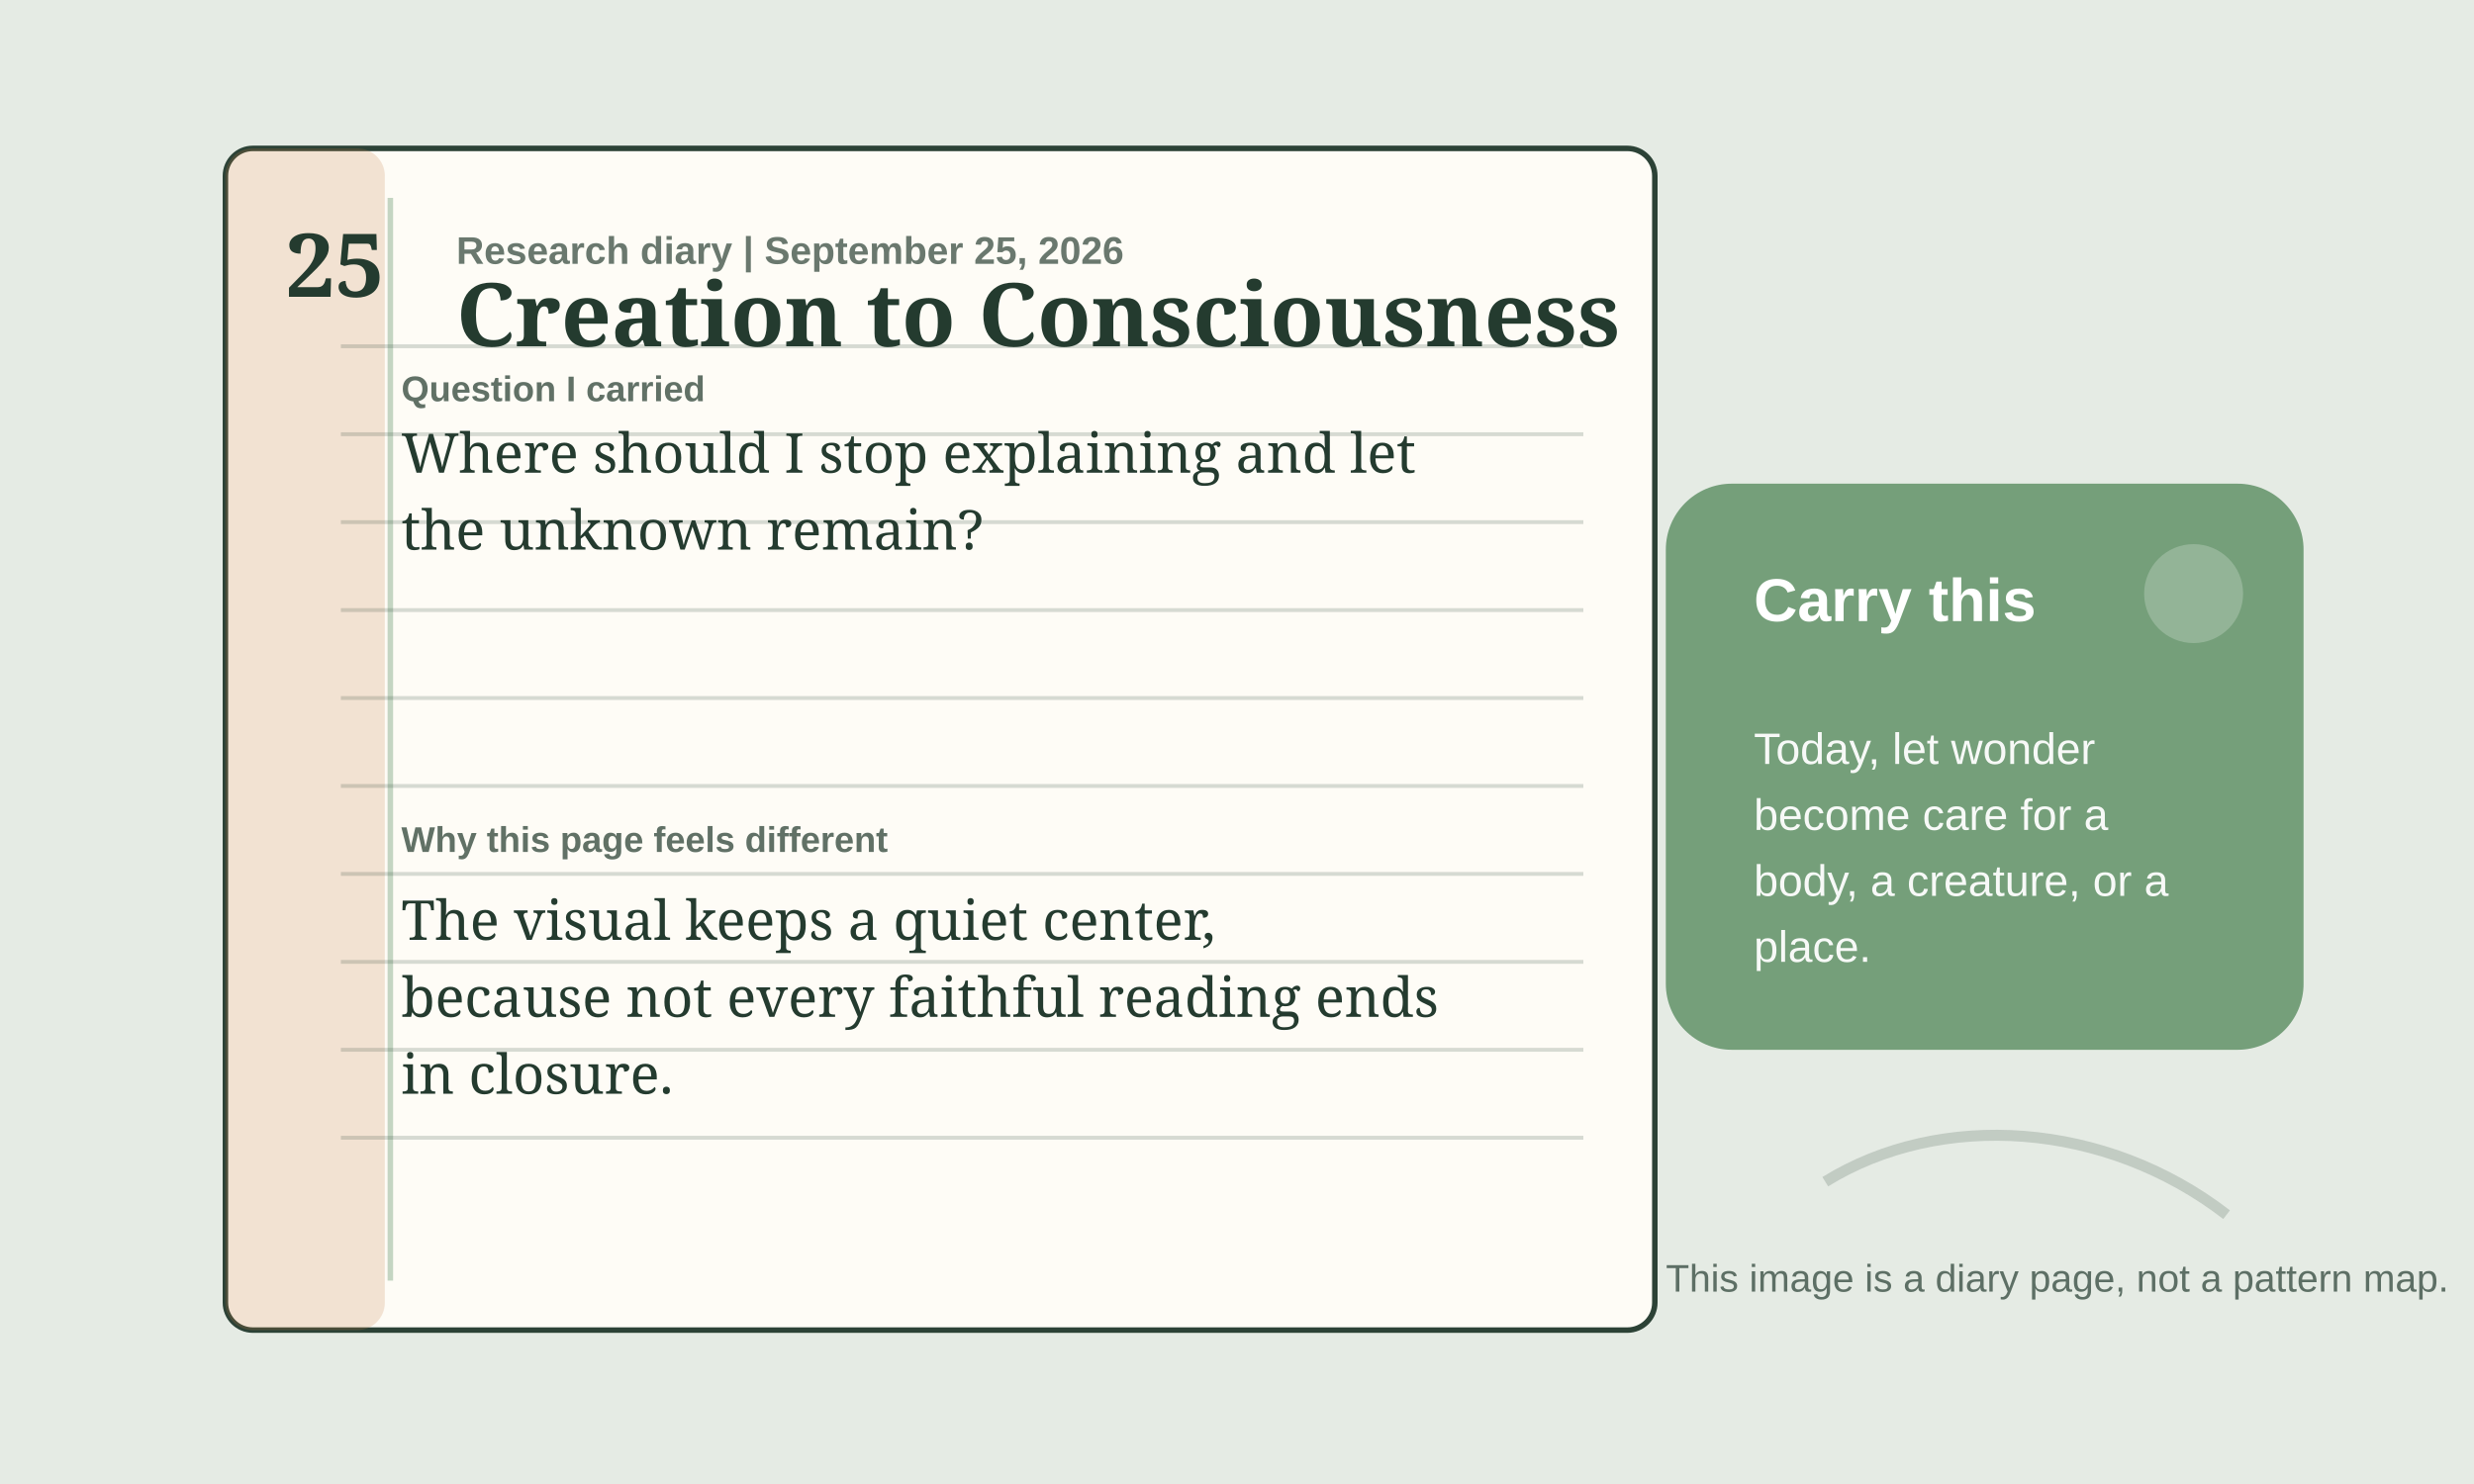
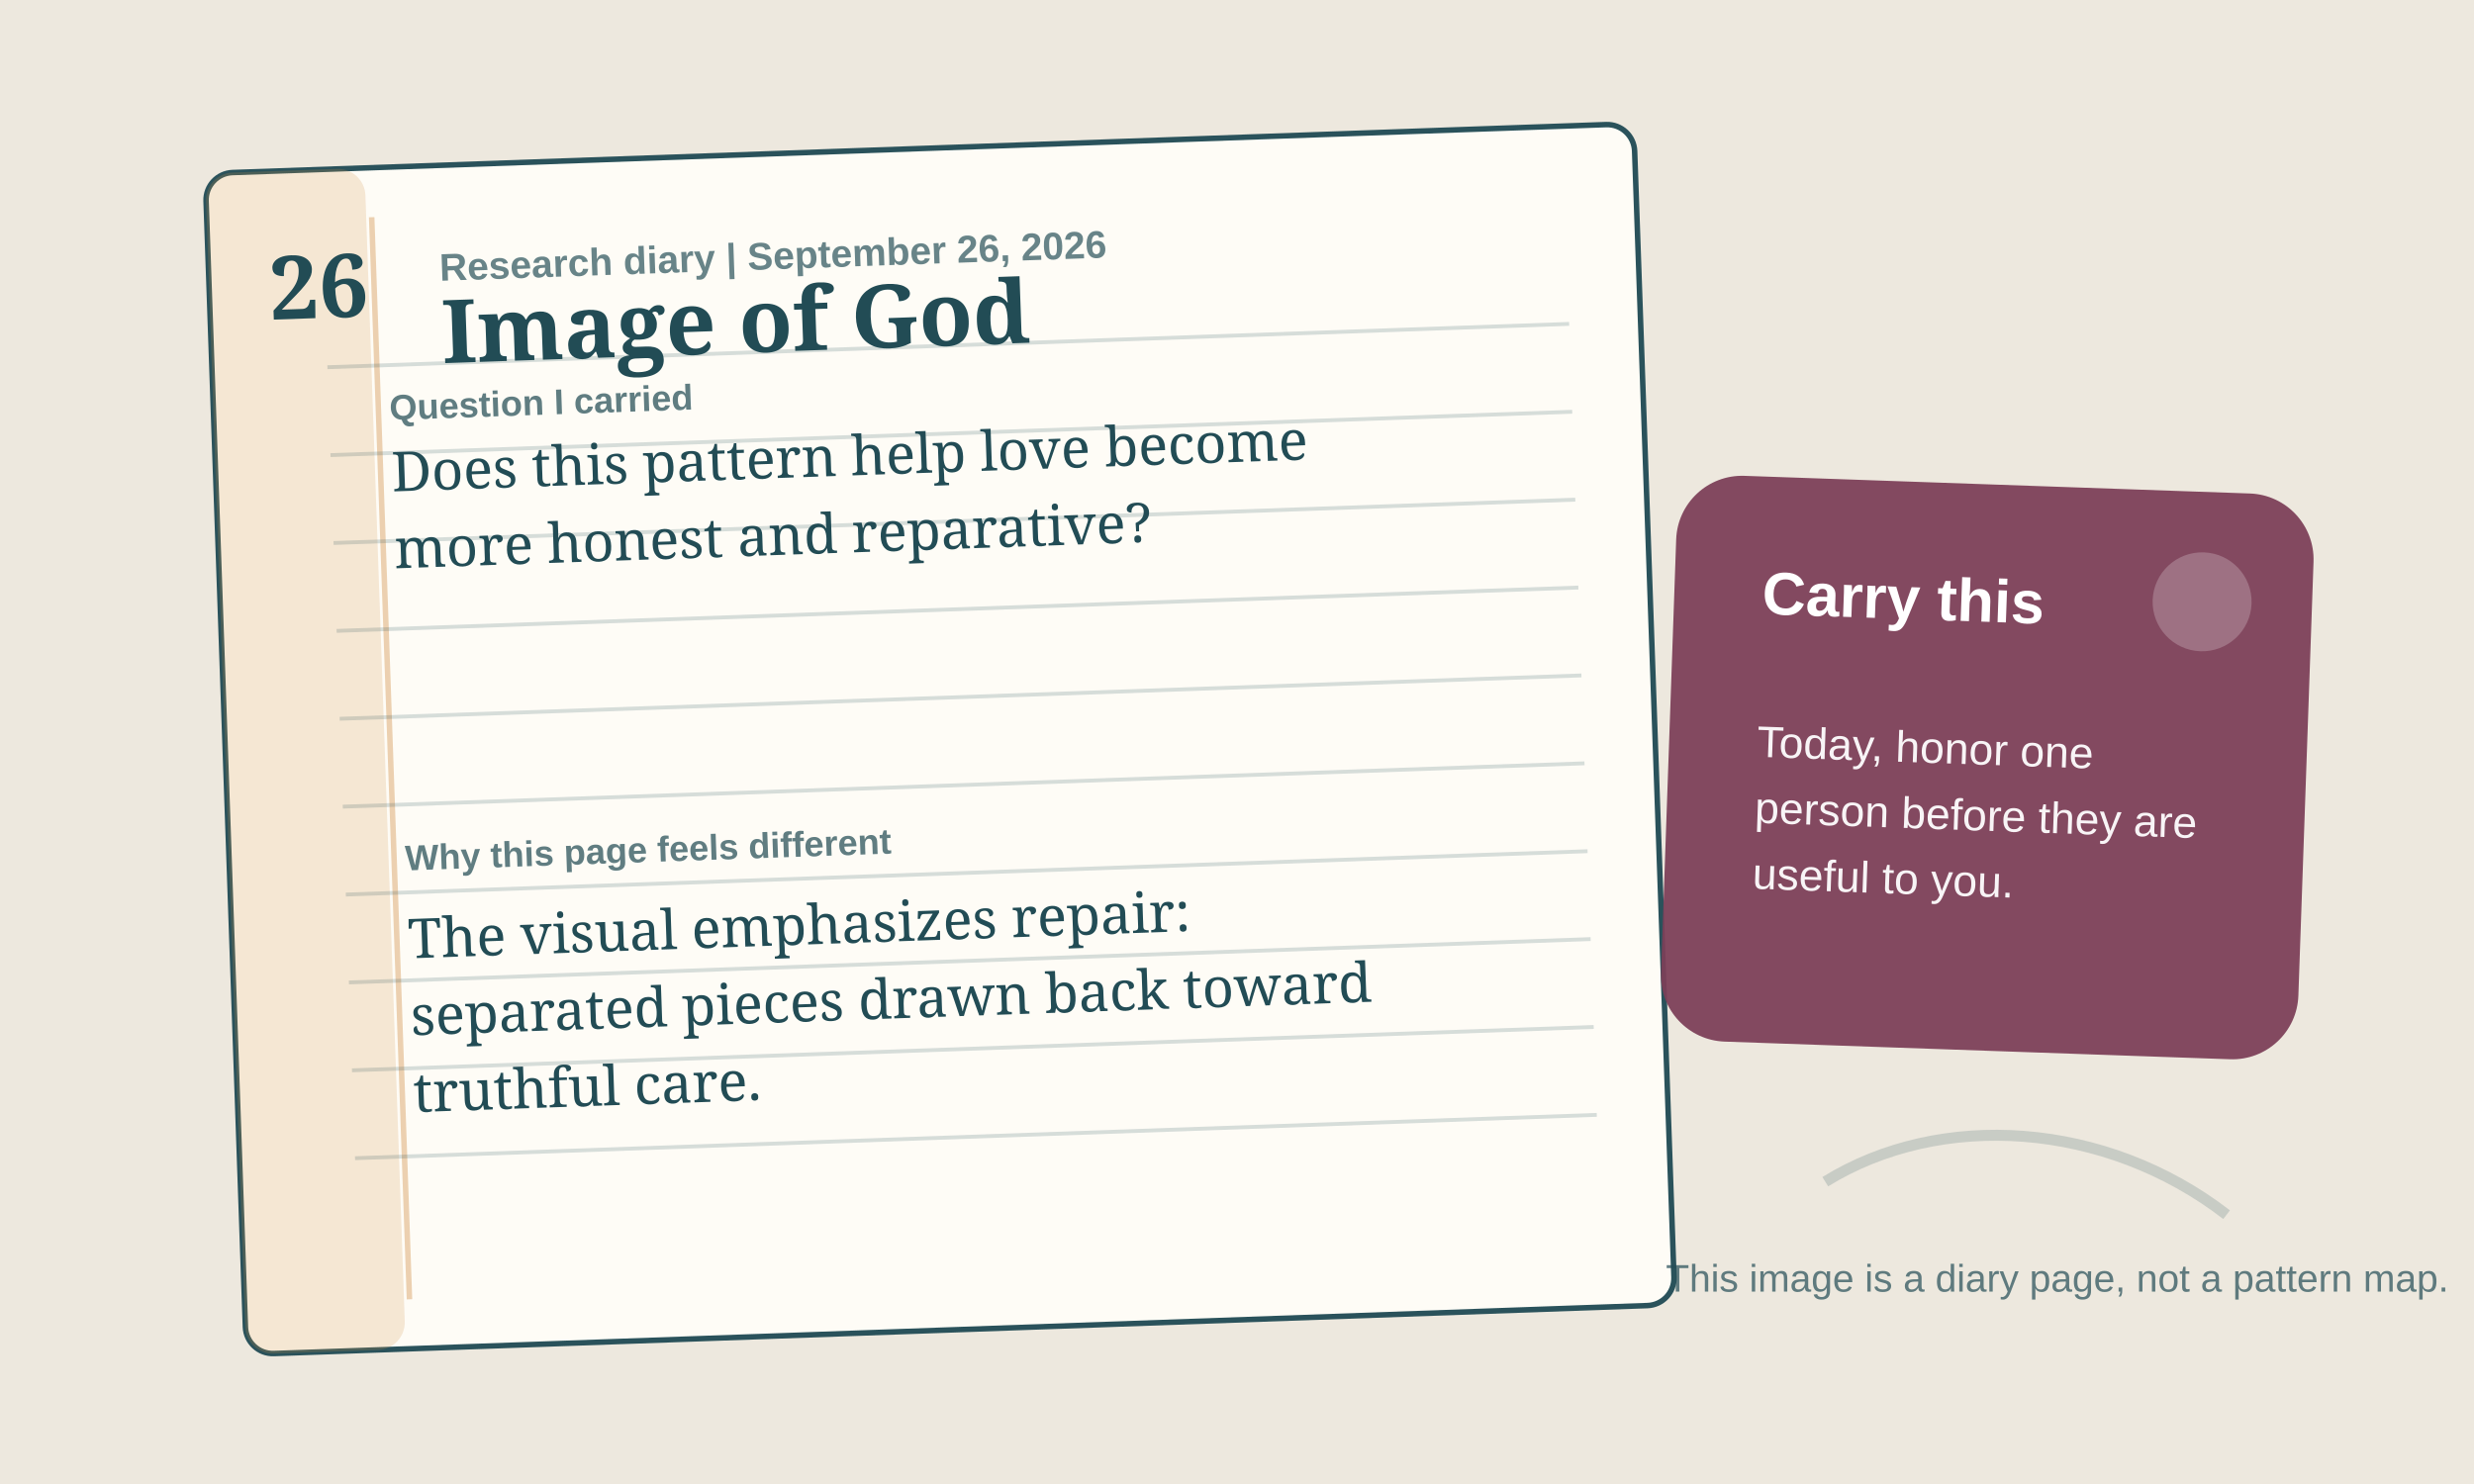
<svg xmlns="http://www.w3.org/2000/svg" width="900" height="540" viewBox="0 0 900 540" role="img" aria-labelledby="title desc">
  <style>
-     .eyebrow { font: 700 14px Arial, sans-serif; letter-spacing: 0; fill: #243b2f; opacity: 0.68; }
-     .title { font: 700 32px Georgia, serif; letter-spacing: 0; fill: #243b2f; }
-     .diary { font: 20px Georgia, serif; letter-spacing: 0; fill: #243b2f; }
-     .label { font: 700 13px Arial, sans-serif; letter-spacing: 0; fill: #243b2f; opacity: 0.72; }
+     .eyebrow { font: 700 14px Arial, sans-serif; letter-spacing: 0; fill: #224c55; opacity: 0.68; }
+     .title { font: 700 32px Georgia, serif; letter-spacing: 0; fill: #224c55; }
+     .diary { font: 20px Georgia, serif; letter-spacing: 0; fill: #224c55; }
+     .label { font: 700 13px Arial, sans-serif; letter-spacing: 0; fill: #224c55; opacity: 0.72; }
    .cardtitle { font: 700 22px Arial, sans-serif; letter-spacing: 0; fill: #ffffff; }
    .cardtext { font: 16px Arial, sans-serif; letter-spacing: 0; fill: #ffffff; opacity: 0.94; }
-     .small { font: 14px Arial, sans-serif; letter-spacing: 0; fill: #243b2f; opacity: 0.70; }
+     .small { font: 14px Arial, sans-serif; letter-spacing: 0; fill: #224c55; opacity: 0.70; }
  </style>
-   <rect width="900" height="540" fill="#eef3ed" />
-   <rect x="0" y="0" width="900" height="540" fill="#243b2f" opacity="0.05" />
-   <g transform="rotate(0 340 270)">
-     <rect x="82" y="54" width="520" height="430" rx="10" fill="#fffdf7" stroke="#243b2f" stroke-width="2" opacity="0.96" />
-     <rect x="82" y="54" width="58" height="430" rx="10" fill="#c47a43" opacity="0.20" />
-     <line x1="142" y1="72" x2="142" y2="466" stroke="#6e9a74" stroke-width="2" opacity="0.40" />
-     <line x1="124" y1="126" x2="576" y2="126" stroke="#243b2f" stroke-width="1.4" opacity="0.18" />
-     <line x1="124" y1="158" x2="576" y2="158" stroke="#243b2f" stroke-width="1.4" opacity="0.18" />
-     <line x1="124" y1="190" x2="576" y2="190" stroke="#243b2f" stroke-width="1.4" opacity="0.18" />
-     <line x1="124" y1="222" x2="576" y2="222" stroke="#243b2f" stroke-width="1.4" opacity="0.18" />
-     <line x1="124" y1="254" x2="576" y2="254" stroke="#243b2f" stroke-width="1.4" opacity="0.18" />
-     <line x1="124" y1="286" x2="576" y2="286" stroke="#243b2f" stroke-width="1.4" opacity="0.18" />
-     <line x1="124" y1="318" x2="576" y2="318" stroke="#243b2f" stroke-width="1.4" opacity="0.18" />
-     <line x1="124" y1="350" x2="576" y2="350" stroke="#243b2f" stroke-width="1.4" opacity="0.18" />
-     <line x1="124" y1="382" x2="576" y2="382" stroke="#243b2f" stroke-width="1.4" opacity="0.18" />
-     <line x1="124" y1="414" x2="576" y2="414" stroke="#243b2f" stroke-width="1.4" opacity="0.18" />
-     <text x="166" y="96" class="eyebrow">Research diary | September 25, 2026</text>
-     <text x="166" y="126" class="title">Creation to Consciousness</text>
+   <rect width="900" height="540" fill="#f7efe5" />
+   <rect x="0" y="0" width="900" height="540" fill="#224c55" opacity="0.05" />
+   <g transform="rotate(-2 340 270)">
+     <rect x="82" y="54" width="520" height="430" rx="10" fill="#fffdf7" stroke="#224c55" stroke-width="2" opacity="0.96" />
+     <rect x="82" y="54" width="58" height="430" rx="10" fill="#d18f46" opacity="0.20" />
+     <line x1="142" y1="72" x2="142" y2="466" stroke="#d18f46" stroke-width="2" opacity="0.40" />
+     <line x1="124" y1="126" x2="576" y2="126" stroke="#224c55" stroke-width="1.4" opacity="0.18" />
+     <line x1="124" y1="158" x2="576" y2="158" stroke="#224c55" stroke-width="1.4" opacity="0.18" />
+     <line x1="124" y1="190" x2="576" y2="190" stroke="#224c55" stroke-width="1.4" opacity="0.18" />
+     <line x1="124" y1="222" x2="576" y2="222" stroke="#224c55" stroke-width="1.4" opacity="0.18" />
+     <line x1="124" y1="254" x2="576" y2="254" stroke="#224c55" stroke-width="1.4" opacity="0.18" />
+     <line x1="124" y1="286" x2="576" y2="286" stroke="#224c55" stroke-width="1.4" opacity="0.18" />
+     <line x1="124" y1="318" x2="576" y2="318" stroke="#224c55" stroke-width="1.4" opacity="0.18" />
+     <line x1="124" y1="350" x2="576" y2="350" stroke="#224c55" stroke-width="1.4" opacity="0.18" />
+     <line x1="124" y1="382" x2="576" y2="382" stroke="#224c55" stroke-width="1.4" opacity="0.18" />
+     <line x1="124" y1="414" x2="576" y2="414" stroke="#224c55" stroke-width="1.4" opacity="0.18" />
+     <text x="166" y="96" class="eyebrow">Research diary | September 26, 2026</text>
+     <text x="166" y="126" class="title">Image of God</text>
    <text x="146" y="146" class="label">Question I carried</text>
-     <text x="104" y="108" class="title">25</text>
+     <text x="104" y="108" class="title">26</text>
  </g>
-   <g transform="rotate(0 340 270)">
-     <text x="146" y="172" class="diary">Where should I stop explaining and let</text>
-     <text x="146" y="200" class="diary">the unknown remain?</text>
+   <g transform="rotate(-2 340 270)">
+     <text x="146" y="172" class="diary">Does this pattern help love become</text>
+     <text x="146" y="200" class="diary">more honest and reparative?</text>
    <text x="146" y="310" class="label">Why this page feels different</text>
-     <text x="146" y="342" class="diary">The visual keeps a quiet center,</text>
-     <text x="146" y="370" class="diary">because not every faithful reading ends</text>
-     <text x="146" y="398" class="diary">in closure.</text>
+     <text x="146" y="342" class="diary">The visual emphasizes repair:</text>
+     <text x="146" y="370" class="diary">separated pieces drawn back toward</text>
+     <text x="146" y="398" class="diary">truthful care.</text>
  </g>
-   <g transform="rotate(0 714 306)">
-     <rect x="606" y="176" width="232" height="206" rx="24" fill="#6e9a74" opacity="0.94" />
+   <g transform="rotate(2 714 306)">
+     <rect x="606" y="176" width="232" height="206" rx="24" fill="#7c3f58" opacity="0.94" />
    <circle cx="798" cy="216" r="18" fill="#ffffff" opacity="0.22" />
    <text x="638" y="226" class="cardtitle">Carry this</text>
-     <text x="638" y="278" class="cardtext">Today, let wonder</text>
-     <text x="638" y="302" class="cardtext">become care for a</text>
-     <text x="638" y="326" class="cardtext">body, a creature, or a</text>
-     <text x="638" y="350" class="cardtext">place.</text>
+     <text x="638" y="278" class="cardtext">Today, honor one</text>
+     <text x="638" y="302" class="cardtext">person before they are</text>
+     <text x="638" y="326" class="cardtext">useful to you.</text>
  </g>
-   <path d="M664 430 C706 404 766 408 810 442" fill="none" stroke="#243b2f" stroke-width="4" opacity="0.18" />
+   <path d="M664 430 C706 404 766 408 810 442" fill="none" stroke="#224c55" stroke-width="4" opacity="0.18" />
  <text x="606" y="470" class="small">This image is a diary page, not a pattern map.</text>
</svg>
